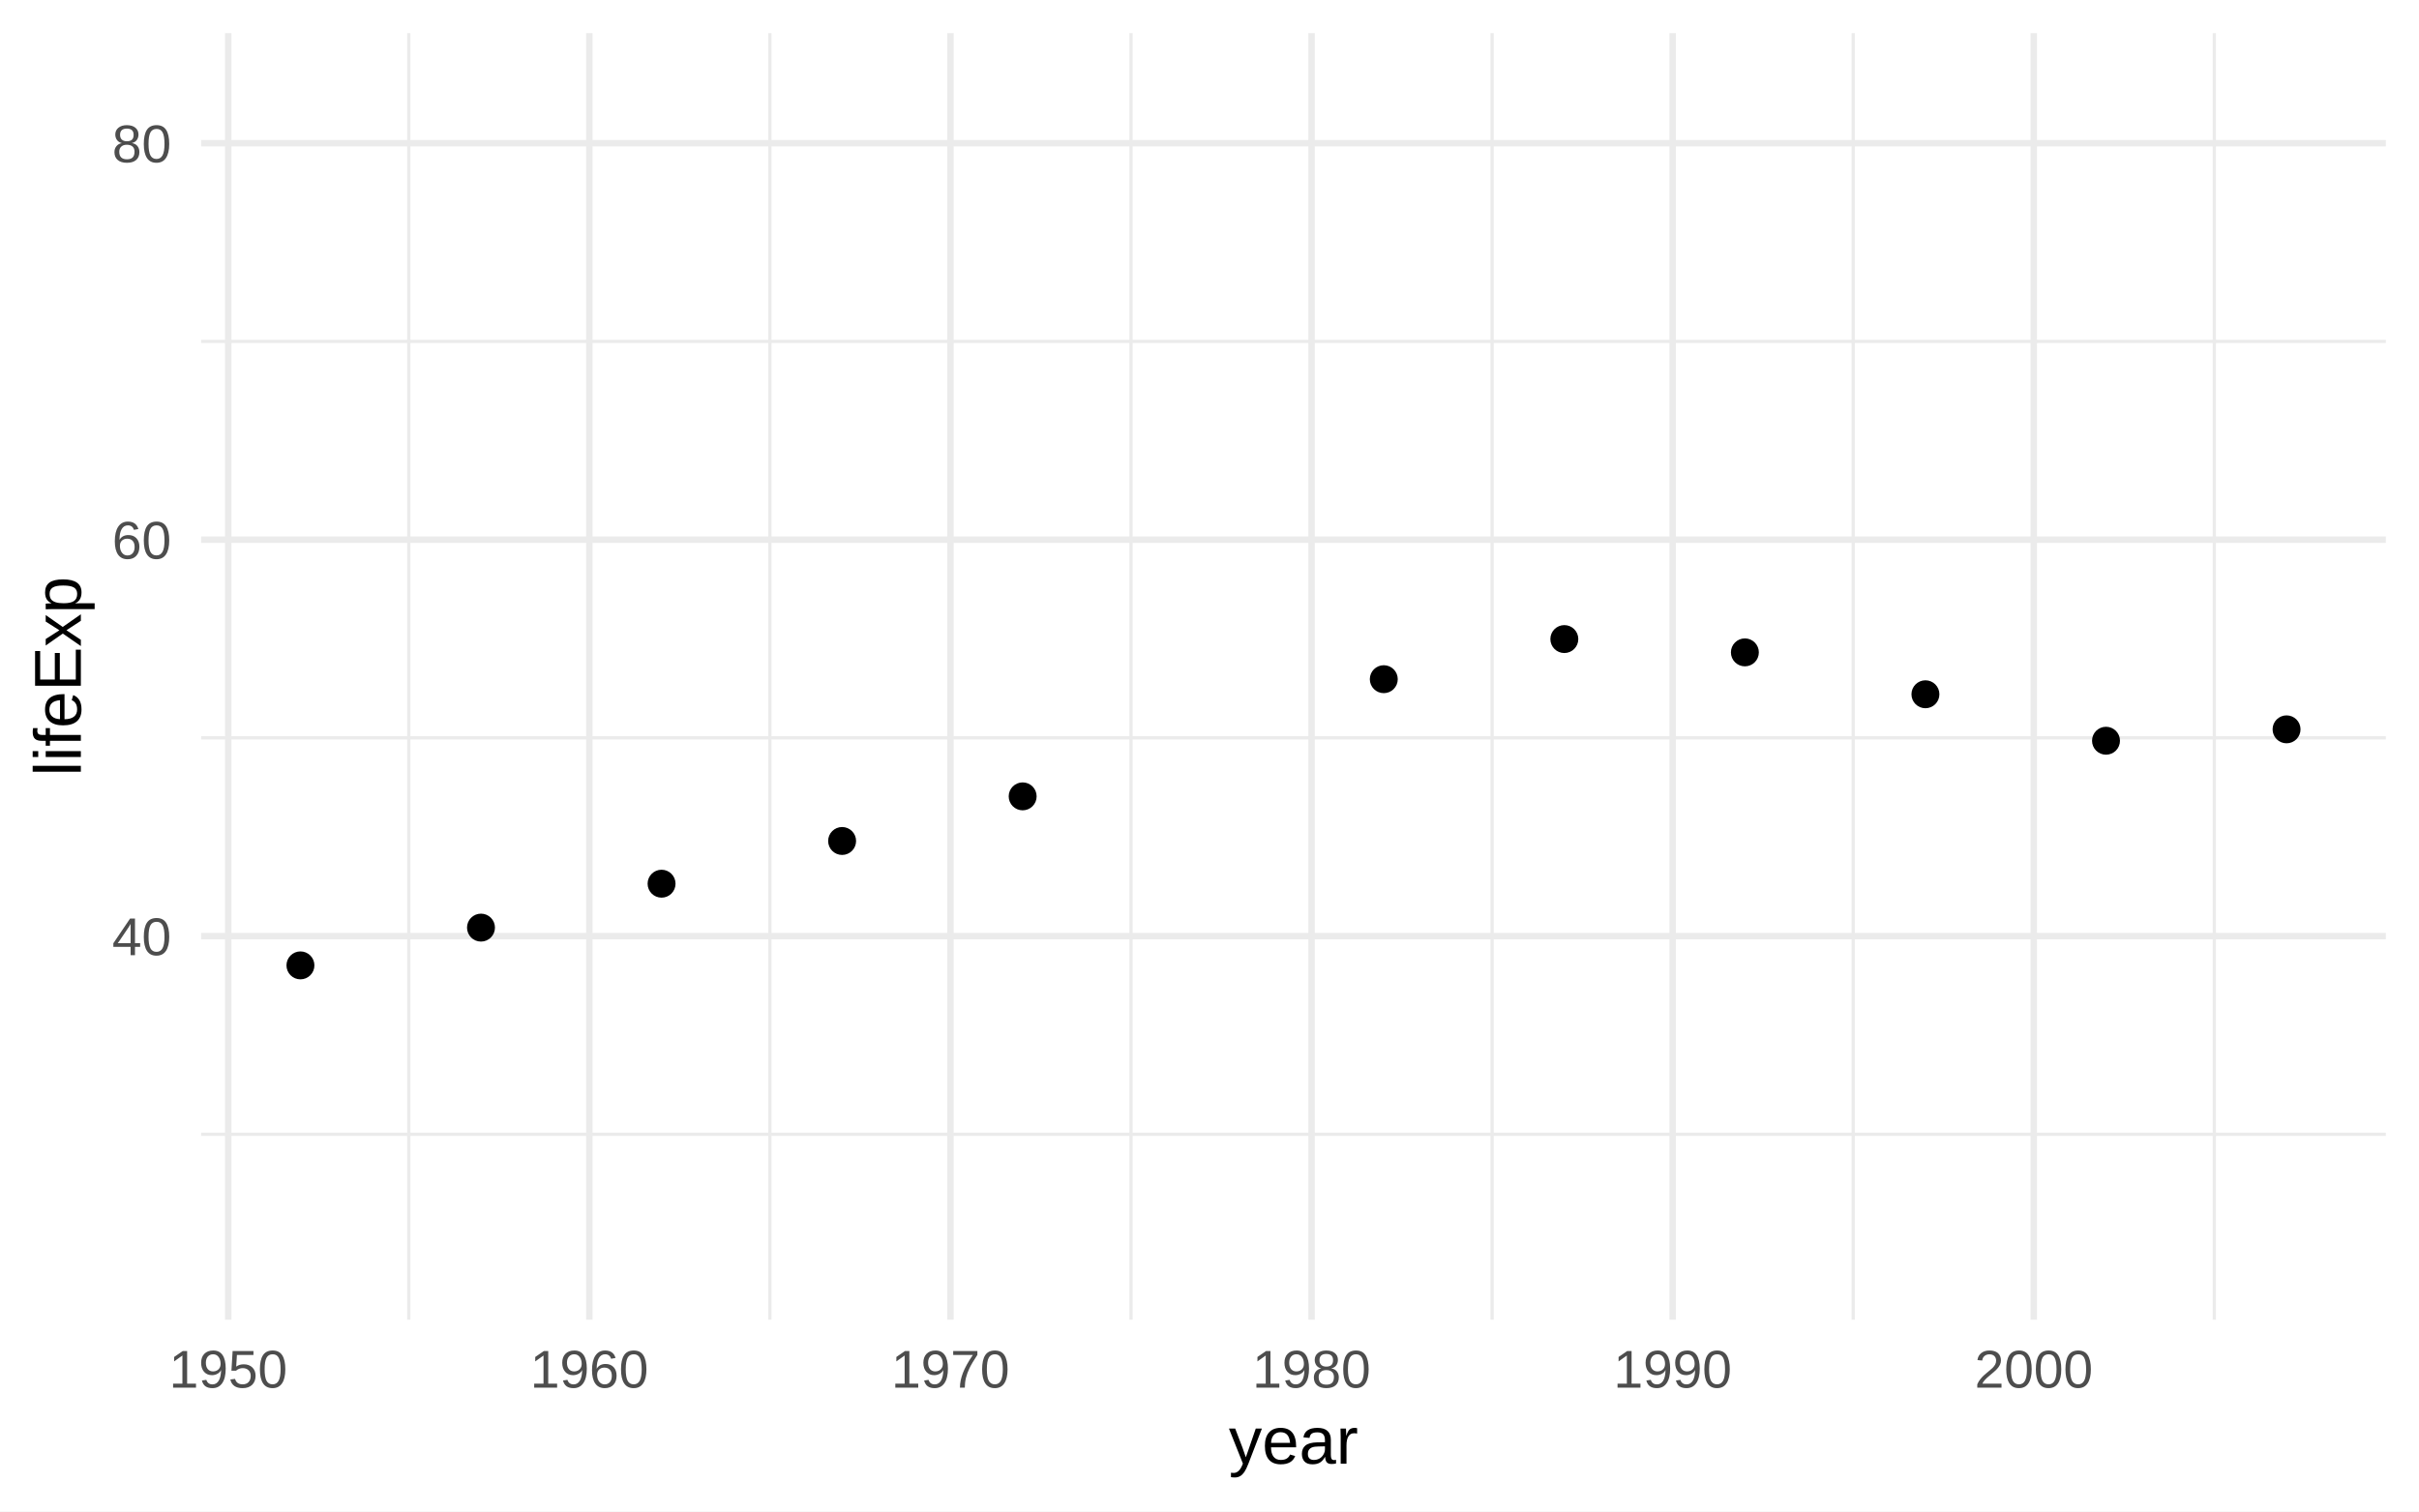
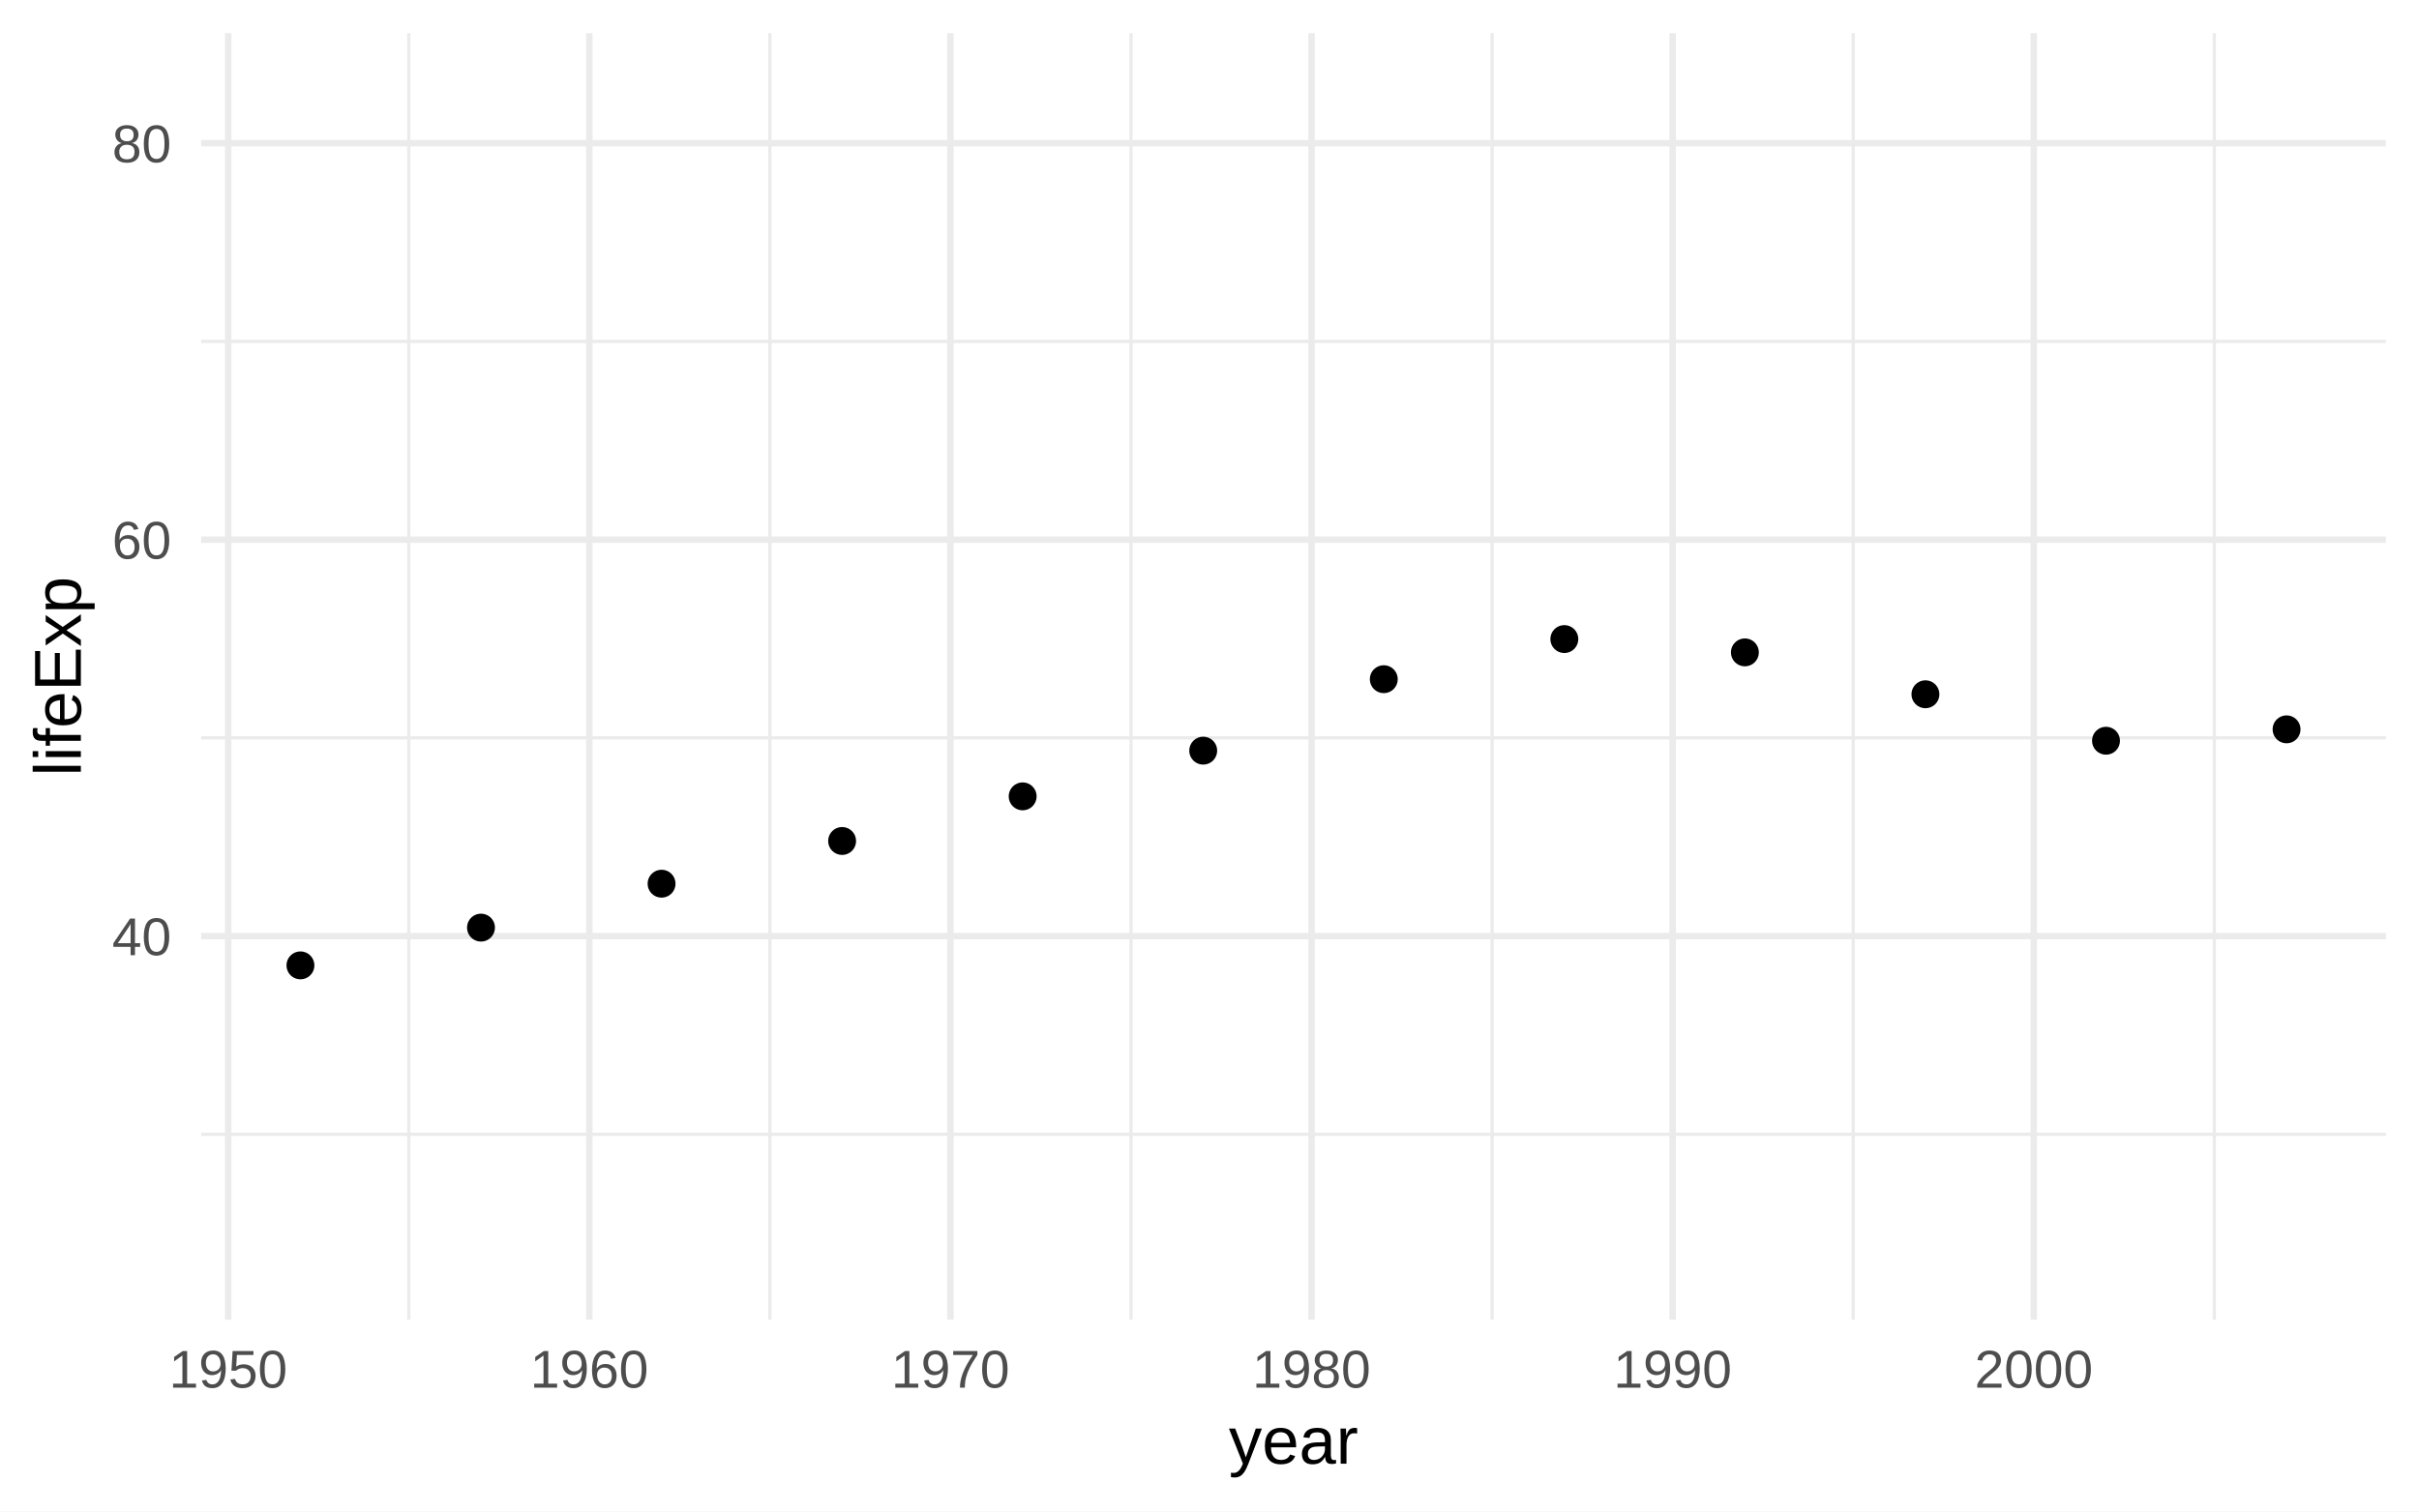
<svg xmlns="http://www.w3.org/2000/svg" class="svglite" width="800.00pt" height="500.00pt" viewBox="0 0 800.00 500.00">
  <defs>
    <style type="text/css">
    .svglite line, .svglite polyline, .svglite polygon, .svglite path, .svglite rect, .svglite circle {
      fill: none;
      stroke: #000000;
      stroke-linecap: round;
      stroke-linejoin: round;
      stroke-miterlimit: 10.00;
    }
    .svglite text {
      white-space: pre;
    }
  </style>
  </defs>
  <rect width="100%" height="100%" style="stroke: none; fill: #FFFFFF;" />
  <defs>
    <clipPath id="cpMC4wMHw4MDAuMDB8MC4wMHw1MDAuMDA=">
      <rect x="0.00" y="0.00" width="800.00" height="500.00" />
    </clipPath>
  </defs>
  <g clip-path="url(#cpMC4wMHw4MDAuMDB8MC4wMHw1MDAuMDA=)">
</g>
  <defs>
    <clipPath id="cpNjYuNTJ8Nzg5LjA0fDEwLjk2fDQzNi41NA==">
      <rect x="66.52" y="10.96" width="722.52" height="425.58" />
    </clipPath>
  </defs>
  <g clip-path="url(#cpNjYuNTJ8Nzg5LjA0fDEwLjk2fDQzNi41NA==)">
    <polyline points="66.52,375.22 789.04,375.22 " style="stroke-width: 1.07; stroke: #EBEBEB; stroke-linecap: butt;" />
    <polyline points="66.52,244.08 789.04,244.08 " style="stroke-width: 1.07; stroke: #EBEBEB; stroke-linecap: butt;" />
    <polyline points="66.52,112.94 789.04,112.94 " style="stroke-width: 1.07; stroke: #EBEBEB; stroke-linecap: butt;" />
    <polyline points="135.19,436.54 135.19,10.96 " style="stroke-width: 1.07; stroke: #EBEBEB; stroke-linecap: butt;" />
    <polyline points="254.61,436.54 254.61,10.96 " style="stroke-width: 1.07; stroke: #EBEBEB; stroke-linecap: butt;" />
    <polyline points="374.04,436.54 374.04,10.96 " style="stroke-width: 1.07; stroke: #EBEBEB; stroke-linecap: butt;" />
    <polyline points="493.46,436.54 493.46,10.96 " style="stroke-width: 1.07; stroke: #EBEBEB; stroke-linecap: butt;" />
    <polyline points="612.89,436.54 612.89,10.96 " style="stroke-width: 1.07; stroke: #EBEBEB; stroke-linecap: butt;" />
    <polyline points="732.31,436.54 732.31,10.96 " style="stroke-width: 1.07; stroke: #EBEBEB; stroke-linecap: butt;" />
    <polyline points="66.52,309.65 789.04,309.65 " style="stroke-width: 2.13; stroke: #EBEBEB; stroke-linecap: butt;" />
    <polyline points="66.52,178.51 789.04,178.51 " style="stroke-width: 2.13; stroke: #EBEBEB; stroke-linecap: butt;" />
    <polyline points="66.52,47.37 789.04,47.37 " style="stroke-width: 2.13; stroke: #EBEBEB; stroke-linecap: butt;" />
    <polyline points="75.48,436.54 75.48,10.96 " style="stroke-width: 2.13; stroke: #EBEBEB; stroke-linecap: butt;" />
    <polyline points="194.90,436.54 194.90,10.96 " style="stroke-width: 2.13; stroke: #EBEBEB; stroke-linecap: butt;" />
    <polyline points="314.33,436.54 314.33,10.96 " style="stroke-width: 2.13; stroke: #EBEBEB; stroke-linecap: butt;" />
    <polyline points="433.75,436.54 433.75,10.96 " style="stroke-width: 2.13; stroke: #EBEBEB; stroke-linecap: butt;" />
    <polyline points="553.18,436.54 553.18,10.96 " style="stroke-width: 2.13; stroke: #EBEBEB; stroke-linecap: butt;" />
    <polyline points="672.60,436.54 672.60,10.96 " style="stroke-width: 2.13; stroke: #EBEBEB; stroke-linecap: butt;" />
    <circle cx="99.36" cy="319.34" r="3.91" style="stroke-width: 1.42; fill: #000000;" />
    <circle cx="159.07" cy="306.85" r="3.91" style="stroke-width: 1.42; fill: #000000;" />
    <circle cx="218.79" cy="292.32" r="3.91" style="stroke-width: 1.42; fill: #000000;" />
    <circle cx="278.50" cy="278.19" r="3.91" style="stroke-width: 1.42; fill: #000000;" />
    <circle cx="338.21" cy="263.43" r="3.91" style="stroke-width: 1.42; fill: #000000;" />
+     <circle cx="397.92" cy="248.31" r="3.91" style="stroke-width: 1.42; fill: #000000;" />
    <circle cx="457.64" cy="224.67" r="3.91" style="stroke-width: 1.42; fill: #000000;" />
    <circle cx="517.35" cy="211.40" r="3.91" style="stroke-width: 1.42; fill: #000000;" />
    <circle cx="577.06" cy="215.80" r="3.91" style="stroke-width: 1.42; fill: #000000;" />
    <circle cx="636.77" cy="229.66" r="3.91" style="stroke-width: 1.42; fill: #000000;" />
    <circle cx="696.49" cy="245.03" r="3.91" style="stroke-width: 1.42; fill: #000000;" />
    <circle cx="756.20" cy="241.26" r="3.91" style="stroke-width: 1.42; fill: #000000;" />
  </g>
  <g clip-path="url(#cpMC4wMHw4MDAuMDB8MC4wMHw1MDAuMDA=)">
    <text x="56.66" y="315.96" text-anchor="end" style="font-size: 17.60px;fill: #4D4D4D; font-family: &quot;Arial&quot;;" textLength="19.57px" lengthAdjust="spacingAndGlyphs">40</text>
    <text x="56.66" y="184.82" text-anchor="end" style="font-size: 17.60px;fill: #4D4D4D; font-family: &quot;Arial&quot;;" textLength="19.57px" lengthAdjust="spacingAndGlyphs">60</text>
    <text x="56.66" y="53.68" text-anchor="end" style="font-size: 17.60px;fill: #4D4D4D; font-family: &quot;Arial&quot;;" textLength="19.57px" lengthAdjust="spacingAndGlyphs">80</text>
    <text x="75.48" y="459.02" text-anchor="middle" style="font-size: 17.60px;fill: #4D4D4D; font-family: &quot;Arial&quot;;" textLength="39.14px" lengthAdjust="spacingAndGlyphs">1950</text>
    <text x="194.90" y="459.02" text-anchor="middle" style="font-size: 17.60px;fill: #4D4D4D; font-family: &quot;Arial&quot;;" textLength="39.14px" lengthAdjust="spacingAndGlyphs">1960</text>
    <text x="314.33" y="459.02" text-anchor="middle" style="font-size: 17.60px;fill: #4D4D4D; font-family: &quot;Arial&quot;;" textLength="39.14px" lengthAdjust="spacingAndGlyphs">1970</text>
    <text x="433.75" y="459.02" text-anchor="middle" style="font-size: 17.60px;fill: #4D4D4D; font-family: &quot;Arial&quot;;" textLength="39.14px" lengthAdjust="spacingAndGlyphs">1980</text>
    <text x="553.18" y="459.02" text-anchor="middle" style="font-size: 17.60px;fill: #4D4D4D; font-family: &quot;Arial&quot;;" textLength="39.14px" lengthAdjust="spacingAndGlyphs">1990</text>
    <text x="672.60" y="459.02" text-anchor="middle" style="font-size: 17.60px;fill: #4D4D4D; font-family: &quot;Arial&quot;;" textLength="39.14px" lengthAdjust="spacingAndGlyphs">2000</text>
    <text x="427.78" y="484.17" text-anchor="middle" style="font-size: 22.00px; font-family: &quot;Arial&quot;;" textLength="42.80px" lengthAdjust="spacingAndGlyphs">year</text>
    <text transform="translate(26.74,223.75) rotate(-90)" text-anchor="middle" style="font-size: 22.00px; font-family: &quot;Arial&quot;;" textLength="66.03px" lengthAdjust="spacingAndGlyphs">lifeExp</text>
  </g>
</svg>
